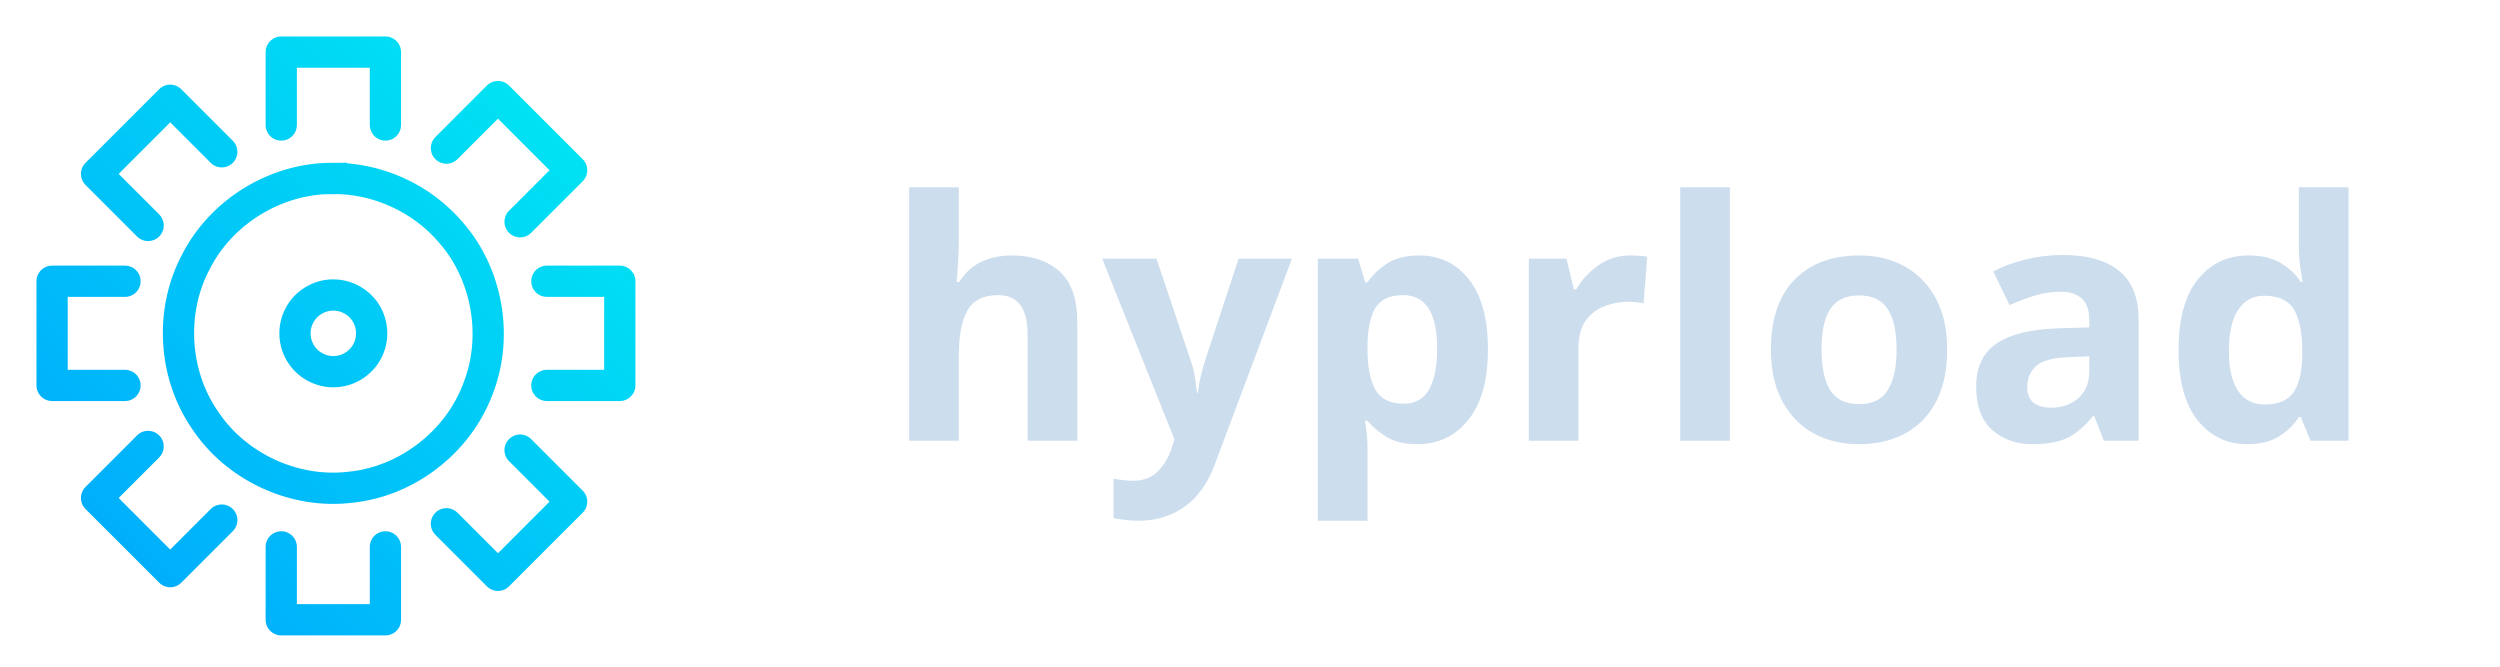
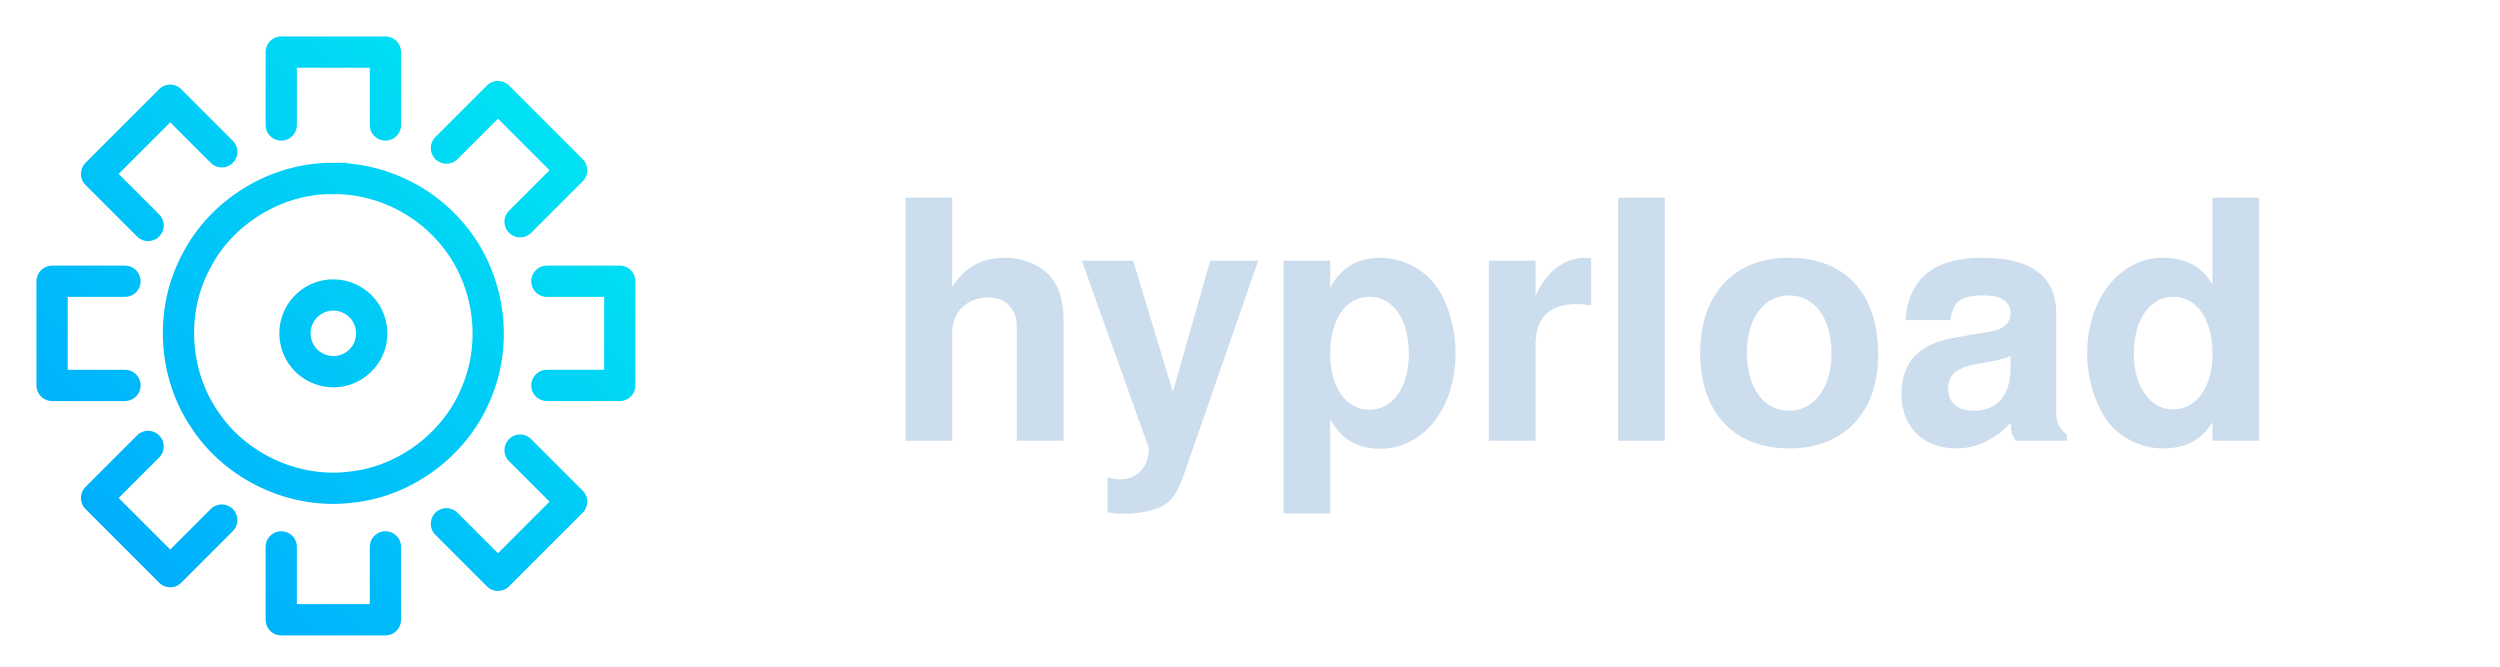
<svg xmlns="http://www.w3.org/2000/svg" xmlns:xlink="http://www.w3.org/1999/xlink" width="960" height="256" viewBox="0 0 254 67.733" version="1.1" id="svg8">
  <defs id="defs2">
    <linearGradient id="linearGradient1523">
      <stop style="stop-color:#00a0ff;stop-opacity:1" offset="0" id="stop1519" />
      <stop style="stop-color:#00f0f0;stop-opacity:1" offset="1" id="stop1521" />
    </linearGradient>
    <linearGradient xlink:href="#linearGradient1523" id="linearGradient1525" x1="1.704" y1="63.82" x2="61.825" y2="3.557" gradientUnits="userSpaceOnUse" gradientTransform="matrix(1.12469,0,0,1.124567,-1.790848,-3.915116)" />
    <linearGradient xlink:href="#linearGradient1523" id="linearGradient1535" x1="-0.038" y1="67.582" x2="67.677" y2="0.302" gradientUnits="userSpaceOnUse" />
    <linearGradient gradientUnits="userSpaceOnUse" y2="0.302" x2="67.677" y1="67.582" x1="-0.038" id="linearGradient1535-4" xlink:href="#linearGradient1523" gradientTransform="translate(1.6761581e-6)" />
    <linearGradient gradientTransform="translate(3.0728248e-6)" xlink:href="#linearGradient1523" id="linearGradient1535-4-0" x1="-0.038" y1="67.582" x2="67.677" y2="0.302" gradientUnits="userSpaceOnUse" />
    <linearGradient gradientUnits="userSpaceOnUse" y2="0.302" x2="67.677" y1="67.582" x1="-0.038" id="linearGradient1535-6" xlink:href="#linearGradient1523" />
    <linearGradient gradientTransform="matrix(1.12469,0,0,1.124567,-1.790848,-3.915115)" gradientUnits="userSpaceOnUse" y2="3.557" x2="61.825" y1="63.82" x1="1.704" id="linearGradient1525-7" xlink:href="#linearGradient1523" />
    <linearGradient gradientUnits="userSpaceOnUse" y2="0.302" x2="67.677" y1="67.582" x1="-0.038" id="linearGradient1535-64" xlink:href="#linearGradient1523" />
    <linearGradient gradientUnits="userSpaceOnUse" y2="0.302" x2="67.677" y1="67.582" x1="-0.038" id="linearGradient1535-4-0-0" xlink:href="#linearGradient1523" gradientTransform="translate(3.4970563e-6)" />
    <linearGradient gradientTransform="translate(1.7899495e-6)" xlink:href="#linearGradient1523" id="linearGradient1535-4-9" x1="-0.038" y1="67.582" x2="67.677" y2="0.302" gradientUnits="userSpaceOnUse" />
    <linearGradient xlink:href="#linearGradient1523" id="linearGradient1782" gradientUnits="userSpaceOnUse" x1="-0.038" y1="67.582" x2="67.677" y2="0.302" />
  </defs>
  <g id="layer1">
    <path id="path1402" style="fill:none;fill-opacity:1;stroke:url(#linearGradient1525);stroke-width:3.175;stroke-miterlimit:4;stroke-dasharray:none;stroke-opacity:1" d="m 33.668,18.126 c -5.673,0.016 -11.168,3.387 -13.747,8.44 -2.678,4.995 -2.321,11.421 0.891,16.089 3.16,4.798 9.106,7.547 14.808,6.846 5.688,-0.576 10.852,-4.539 12.892,-9.878 2.142,-5.288 1.066,-11.688 -2.684,-15.987 -2.979,-3.519 -7.55,-5.591 -12.16,-5.509 z" />
    <path style="fill:none;stroke:url(#linearGradient1535);stroke-width:3.175;stroke-linecap:round;stroke-linejoin:round;stroke-miterlimit:4;stroke-dasharray:none;stroke-opacity:1" d="M 28.575,12.7 V 5.292 H 39.158 V 12.7" id="path1527" />
    <path id="path1527-7" d="m 39.158,55.562 v 7.408 H 28.575 V 55.562" style="fill:none;stroke:url(#linearGradient1535-4);stroke-width:3.175;stroke-linecap:round;stroke-linejoin:round;stroke-miterlimit:4;stroke-dasharray:none;stroke-opacity:1" />
    <path id="path1527-3" d="m 55.562,28.575 h 7.408 V 39.158 H 55.562" style="fill:none;stroke:url(#linearGradient1535-6);stroke-width:3.175;stroke-linecap:round;stroke-linejoin:round;stroke-miterlimit:4;stroke-dasharray:none;stroke-opacity:1" />
    <path style="fill:none;stroke:url(#linearGradient1535-4-0);stroke-width:3.175;stroke-linecap:round;stroke-linejoin:round;stroke-miterlimit:4;stroke-dasharray:none;stroke-opacity:1" d="M 12.7,39.158 H 5.292 V 28.575 h 7.408" id="path1527-7-5" />
    <path d="m 33.817,29.97 c -1.404,0.004 -2.765,0.839 -3.403,2.09 -0.663,1.237 -0.575,2.828 0.221,3.983 0.782,1.188 2.255,1.868 3.666,1.695 1.408,-0.143 2.687,-1.124 3.192,-2.446 0.53,-1.309 0.264,-2.894 -0.665,-3.958 -0.737,-0.871 -1.869,-1.384 -3.01,-1.364 z" style="fill:none;fill-opacity:1;stroke:url(#linearGradient1525-7);stroke-width:3.175;stroke-miterlimit:4;stroke-dasharray:none;stroke-opacity:1" id="path1402-3" />
    <path id="path1527-9" d="M 15.048,22.906 9.81,17.667 17.293,10.184 l 5.238,5.238" style="fill:none;stroke:url(#linearGradient1535-64);stroke-width:3.175;stroke-linecap:round;stroke-linejoin:round;stroke-miterlimit:4;stroke-dasharray:none;stroke-opacity:1" />
    <path style="fill:none;stroke:url(#linearGradient1535-4-9);stroke-width:3.175;stroke-linecap:round;stroke-linejoin:round;stroke-miterlimit:4;stroke-dasharray:none;stroke-opacity:1" d="m 52.84,45.731 5.238,5.238 -7.484,7.484 -5.238,-5.238" id="path1527-7-8" />
    <path style="fill:none;stroke:url(#linearGradient1782);stroke-width:3.175;stroke-linecap:round;stroke-linejoin:round;stroke-miterlimit:4;stroke-dasharray:none;stroke-opacity:1" d="m 45.357,15.048 5.238,-5.238 7.484,7.484 -5.238,5.238" id="path1527-3-3" />
    <path id="path1527-7-5-0" d="M 22.532,52.84 17.293,58.079 9.81,50.595 15.048,45.357" style="fill:none;stroke:url(#linearGradient1535-4-0-0);stroke-width:3.175;stroke-linecap:round;stroke-linejoin:round;stroke-miterlimit:4;stroke-dasharray:none;stroke-opacity:1" />
-     <text id="text863" y="44.781" x="89.731" style="font-style:normal;font-variant:normal;font-weight:bold;font-stretch:normal;font-size:33.867px;line-height:1.25;font-family:'Hack NF';-inkscape-font-specification:'Hack NF Bold';fill:#ccddee;fill-opacity:1;stroke-width:0.265" xml:space="preserve">
-       <tspan style="font-style:normal;font-variant:normal;font-weight:bold;font-stretch:normal;font-size:33.867px;font-family:'Hack NF';-inkscape-font-specification:'Hack NF Bold';fill:#ccddee;fill-opacity:1;stroke-width:0.265" y="44.781" x="89.731" id="tspan861">hyprload</tspan>
-     </text>
+     <path id="path1963" style="font-weight:bold;font-size:33.867px;line-height:1.25;font-family:'Hack NF';-inkscape-font-specification:'Hack NF Bold';fill:#ccddee;stroke-width:0.265" d="M 92 20.092 L 92 44.781 L 96.741 44.781 L 96.741 33.808 C 96.741 31.708 98.265 30.218 100.399 30.218 C 101.449 30.218 102.228 30.59 102.769 31.336 C 103.21 31.945 103.312 32.453 103.312 33.605 L 103.312 44.781 L 108.053 44.781 L 108.053 32.521 C 108.053 30.252 107.443 28.626 106.19 27.577 C 105.14 26.696 103.616 26.188 102.092 26.188 C 99.756 26.188 98.062 27.102 96.741 29.134 L 96.741 20.092 L 92 20.092 z M 164.407 20.092 L 164.407 44.781 L 169.148 44.781 L 169.148 20.092 L 164.407 20.092 z M 224.791 20.092 L 224.791 28.863 C 223.606 27.035 222.048 26.188 219.745 26.188 C 215.376 26.188 212.057 30.388 212.057 35.908 C 212.057 38.38 212.802 40.886 214.022 42.647 C 215.275 44.442 217.51 45.559 219.745 45.559 C 222.048 45.559 223.606 44.747 224.791 42.918 L 224.791 44.781 L 229.533 44.781 L 229.533 20.092 L 224.791 20.092 z M 140.226 26.188 C 137.923 26.188 136.298 27.17 135.146 29.202 L 135.146 26.493 L 130.405 26.493 L 130.405 52.164 L 135.146 52.164 L 135.146 42.613 C 136.298 44.645 137.923 45.594 140.226 45.594 C 144.629 45.594 147.88 41.462 147.88 35.908 C 147.88 33.334 147.135 30.76 145.916 29.066 C 144.696 27.339 142.427 26.188 140.226 26.188 z M 161.088 26.188 C 158.92 26.188 157.058 27.61 156.008 30.082 L 156.008 26.493 L 151.267 26.493 L 151.267 44.781 L 156.008 44.781 L 156.008 35.061 C 156.008 32.284 157.397 30.895 160.174 30.895 C 160.682 30.895 161.021 30.929 161.664 31.031 L 161.664 26.222 C 161.393 26.188 161.291 26.188 161.088 26.188 z M 181.747 26.188 C 176.159 26.188 172.738 29.879 172.738 35.874 C 172.738 41.902 176.159 45.559 181.781 45.559 C 187.369 45.559 190.823 41.902 190.823 36.009 C 190.823 29.812 187.47 26.188 181.747 26.188 z M 201.423 26.188 C 196.479 26.188 193.905 28.288 193.6 32.521 L 198.172 32.521 C 198.409 30.624 199.188 30.015 201.525 30.015 C 203.354 30.015 204.268 30.624 204.268 31.844 C 204.268 32.453 203.963 32.961 203.455 33.266 C 202.812 33.605 202.812 33.605 200.475 33.977 L 198.579 34.316 C 194.955 34.925 193.194 36.788 193.194 40.074 C 193.194 43.359 195.395 45.559 198.748 45.559 C 200.78 45.559 202.608 44.713 204.302 42.952 C 204.302 43.9 204.404 44.239 204.844 44.781 L 209.992 44.781 L 209.992 44.205 C 209.179 43.426 208.908 42.884 208.908 41.97 L 208.908 31.81 C 208.908 28.085 206.368 26.188 201.423 26.188 z M 109.915 26.493 L 116.723 45.526 C 116.723 47.422 115.538 48.709 113.777 48.709 C 113.404 48.709 113.099 48.642 112.523 48.506 L 112.523 52.062 C 113.235 52.164 113.641 52.197 114.217 52.197 C 115.436 52.197 116.791 51.96 117.637 51.622 C 118.958 51.08 119.534 50.335 120.313 48.133 L 127.831 26.493 L 122.954 26.493 L 119.161 39.802 L 115.131 26.493 L 109.915 26.493 z M 181.781 30.015 C 184.388 30.015 186.082 32.352 186.082 35.941 C 186.082 39.362 184.321 41.733 181.781 41.733 C 179.207 41.733 177.48 39.396 177.48 35.874 C 177.48 32.352 179.207 30.015 181.781 30.015 z M 139.142 30.15 C 141.547 30.15 143.139 32.453 143.139 35.976 C 143.139 39.328 141.513 41.631 139.142 41.631 C 136.738 41.631 135.146 39.328 135.146 35.908 C 135.146 32.453 136.738 30.15 139.142 30.15 z M 220.795 30.15 C 223.2 30.15 224.791 32.453 224.791 35.976 C 224.791 39.295 223.166 41.597 220.795 41.597 C 218.425 41.597 216.799 39.261 216.799 35.908 C 216.799 32.487 218.425 30.15 220.795 30.15 z M 204.268 36.145 L 204.268 37.432 C 204.268 40.175 202.913 41.733 200.509 41.733 C 198.917 41.733 197.935 40.886 197.935 39.531 C 197.935 38.109 198.68 37.432 200.645 37.025 L 202.27 36.72 C 203.523 36.483 203.726 36.415 204.268 36.145 z " />
  </g>
</svg>
